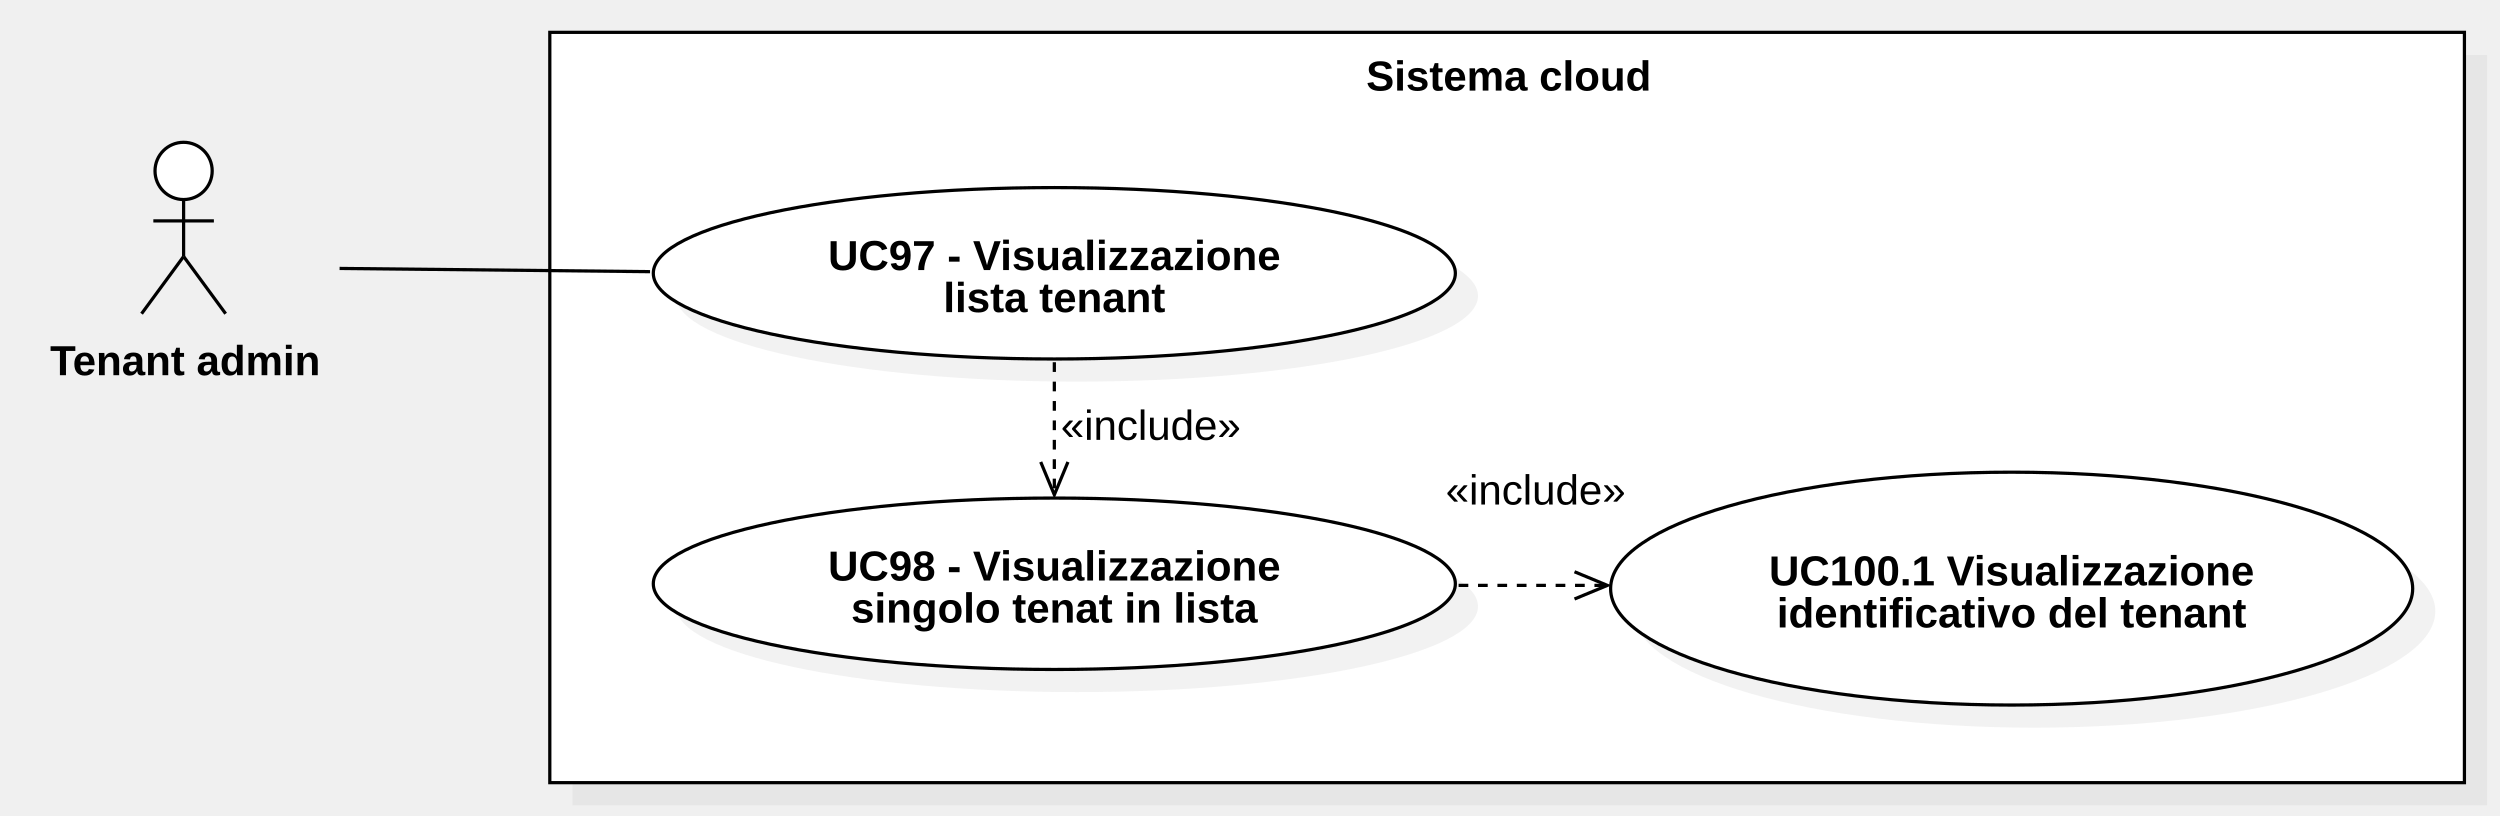
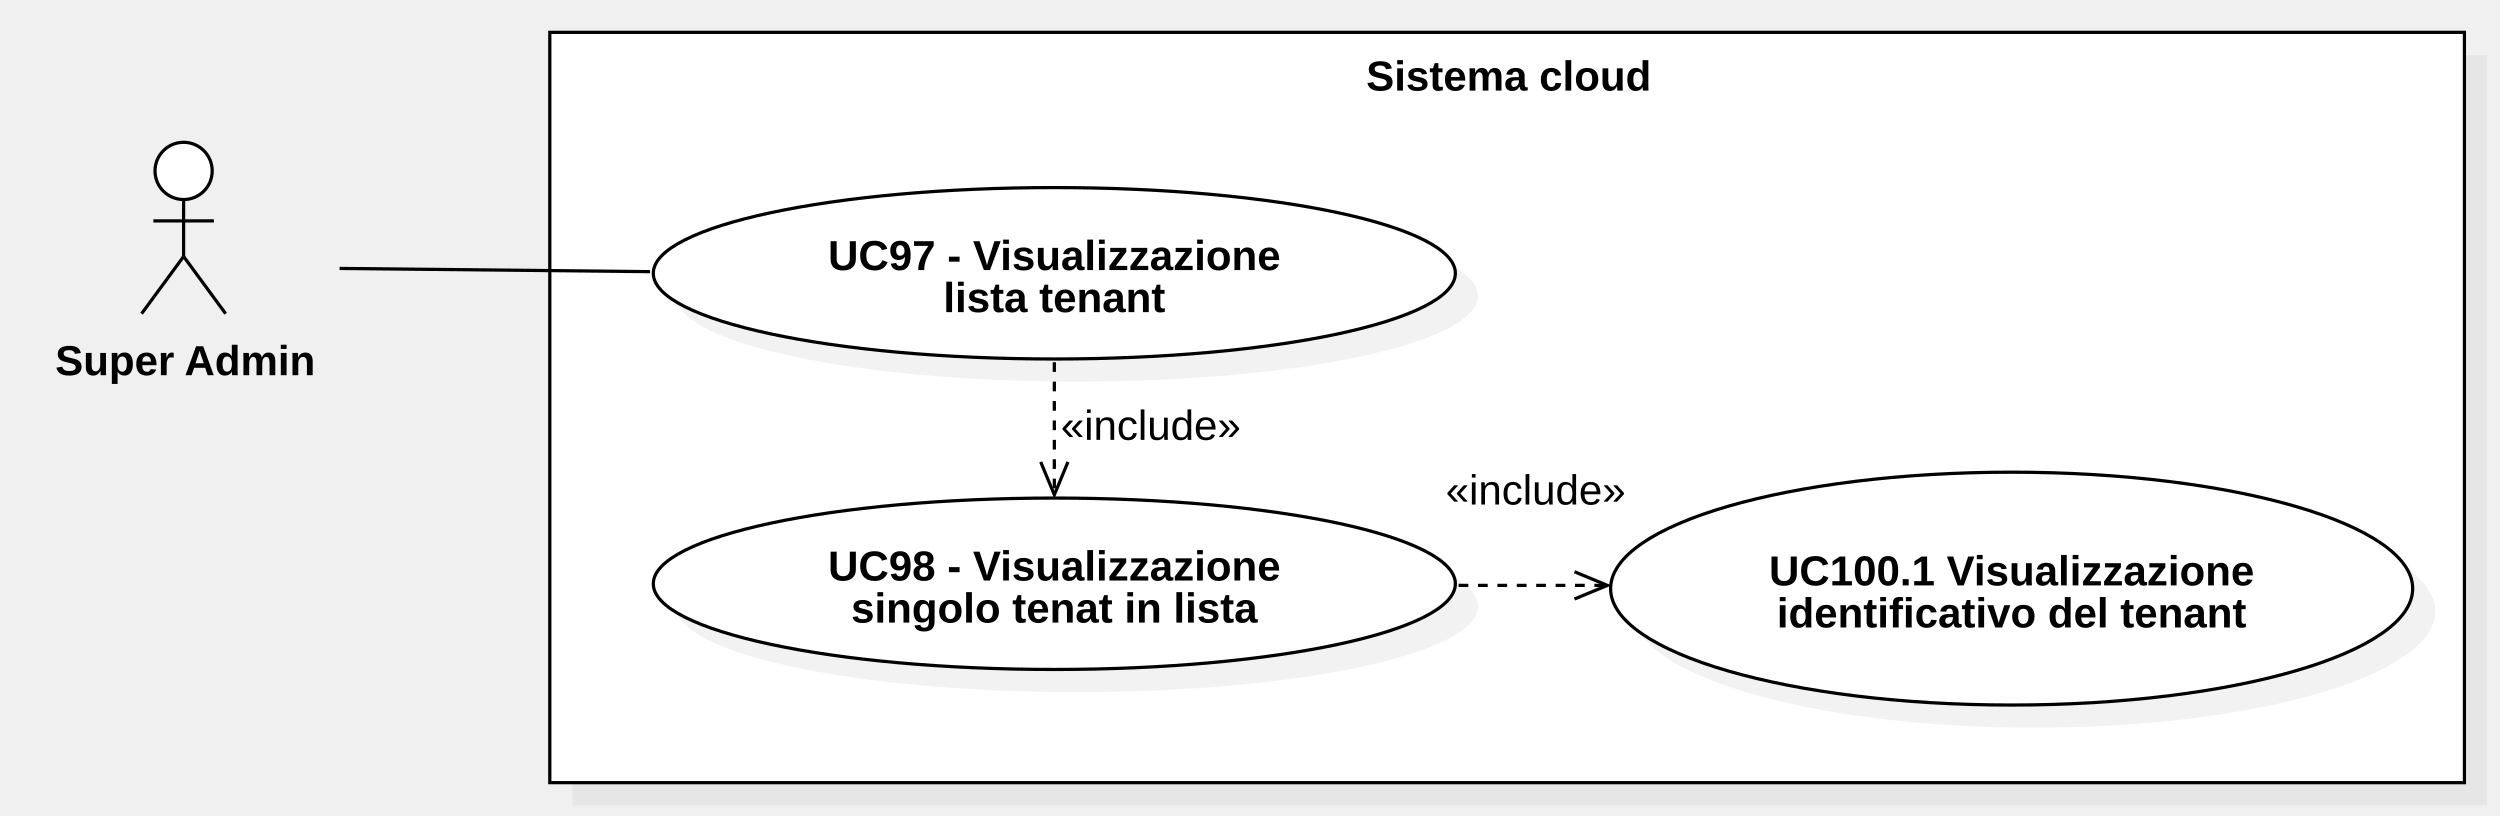
<svg xmlns="http://www.w3.org/2000/svg" version="1.1" width="773" height="252">
  <defs />
  <g>
    <g>
      <rect fill="#C0C0C0" stroke="none" x="190" y="28" width="592" height="232" transform="matrix(1 0 0 1 -13 -11)" fill-opacity="0.2" />
    </g>
    <g>
      <rect fill="#ffffff" stroke="none" x="183" y="21" width="592" height="232" transform="matrix(1 0 0 1 -13 -11)" />
    </g>
    <g>
      <path fill="none" stroke="#000000" paint-order="fill stroke markers" d=" M 170 10 L 762 10 L 762 242 L 170 242 L 170 10 Z Z" stroke-miterlimit="10" stroke-dasharray="" />
    </g>
    <g>
      <g>
        <path fill="none" stroke="none" />
        <text fill="#000000" stroke="none" font-family="Arial" font-size="13px" font-style="normal" font-weight="bold" text-decoration="undefined" x="479.5" y="34.5" text-anchor="middle" dominant-baseline="central" transform="matrix(1 0 0 1 -13 -11)">Sistema cloud</text>
      </g>
    </g>
    <g>
      <path fill="#C0C0C0" stroke="none" paint-order="stroke fill markers" d=" M 209 91.5 C 209 76.864 264.517 65 333 65 C 401.483 65 457 76.864 457 91.5 C 457 106.136 401.483 118 333 118 C 264.517 118 209 106.136 209 91.5 Z" fill-opacity="0.2" />
    </g>
    <g>
      <path fill="#ffffff" stroke="none" paint-order="stroke fill markers" d=" M 202 84.5 C 202 69.864 257.517 58 326 58 C 394.483 58 450 69.864 450 84.5 C 450 99.136 394.483 111 326 111 C 257.517 111 202 99.136 202 84.5 Z" />
    </g>
    <g>
      <path fill="none" stroke="#000000" paint-order="fill stroke markers" d=" M 202 84.5 C 202 69.864 257.517 58 326 58 C 394.483 58 450 69.864 450 84.5 C 450 99.136 394.483 111 326 111 C 257.517 111 202 99.136 202 84.5 Z" stroke-miterlimit="10" stroke-dasharray="" />
    </g>
    <g>
      <g>
        <path fill="none" stroke="none" />
        <text fill="#000000" stroke="none" font-family="Arial" font-size="13px" font-style="normal" font-weight="bold" text-decoration="undefined" x="339" y="90" text-anchor="middle" dominant-baseline="central" transform="matrix(1 0 0 1 -13 -11)">UC97 - Visualizzazione</text>
        <text fill="#000000" stroke="none" font-family="Arial" font-size="13px" font-style="normal" font-weight="bold" text-decoration="undefined" x="339" y="103" text-anchor="middle" dominant-baseline="central" transform="matrix(1 0 0 1 -13 -11)">lista tenant</text>
      </g>
    </g>
    <g>
      <path fill="#C0C0C0" stroke="none" paint-order="stroke fill markers" d=" M 209 187.5 C 209 172.864 264.517 161 333 161 C 401.483 161 457 172.864 457 187.5 C 457 202.136 401.483 214 333 214 C 264.517 214 209 202.136 209 187.5 Z" fill-opacity="0.2" />
    </g>
    <g>
      <path fill="#ffffff" stroke="none" paint-order="stroke fill markers" d=" M 202 180.5 C 202 165.864 257.517 154 326 154 C 394.483 154 450 165.864 450 180.5 C 450 195.136 394.483 207 326 207 C 257.517 207 202 195.136 202 180.5 Z" />
    </g>
    <g>
      <path fill="none" stroke="#000000" paint-order="fill stroke markers" d=" M 202 180.5 C 202 165.864 257.517 154 326 154 C 394.483 154 450 165.864 450 180.5 C 450 195.136 394.483 207 326 207 C 257.517 207 202 195.136 202 180.5 Z" stroke-miterlimit="10" stroke-dasharray="" />
    </g>
    <g>
      <g>
        <path fill="none" stroke="none" />
        <text fill="#000000" stroke="none" font-family="Arial" font-size="13px" font-style="normal" font-weight="bold" text-decoration="undefined" x="339" y="186" text-anchor="middle" dominant-baseline="central" transform="matrix(1 0 0 1 -13 -11)">UC98 - Visualizzazione</text>
        <text fill="#000000" stroke="none" font-family="Arial" font-size="13px" font-style="normal" font-weight="bold" text-decoration="undefined" x="339" y="199" text-anchor="middle" dominant-baseline="central" transform="matrix(1 0 0 1 -13 -11)">singolo tenat in lista</text>
      </g>
    </g>
    <g>
      <path fill="none" stroke="#000000" paint-order="fill stroke markers" d=" M 326 112 L 326 153" stroke-miterlimit="10" stroke-dasharray="3" />
    </g>
    <g>
      <path fill="none" stroke="#000000" paint-order="fill stroke markers" d=" M 321.79 142.837 L 326 153 L 330.21 142.837" stroke-miterlimit="10" stroke-dasharray="" />
    </g>
    <g>
      <rect fill="#ffffff" stroke="none" x="341" y="136" width="55.656" height="13" transform="matrix(1 0 0 1 -13 -11)" />
    </g>
    <g>
      <g>
        <path fill="none" stroke="none" />
        <text fill="#000000" stroke="none" font-family="Arial" font-size="13px" font-style="normal" font-weight="normal" text-decoration="undefined" x="368.828" y="142.5" text-anchor="middle" dominant-baseline="central" transform="matrix(1 0 0 1 -13 -11)">«include»</text>
      </g>
    </g>
    <g>
      <path fill="#ffffff" stroke="none" paint-order="stroke fill markers" d=" M 47.931 52.85 C 47.931 47.962 51.889 44 56.771 44 C 61.653 44 65.611 47.962 65.611 52.85 C 65.611 57.738 61.653 61.7 56.771 61.7 C 51.889 61.7 47.931 57.738 47.931 52.85 Z" />
    </g>
    <g>
      <path fill="none" stroke="#000000" paint-order="fill stroke markers" d=" M 47.931 52.85 C 47.931 47.962 51.889 44 56.771 44 C 61.653 44 65.611 47.962 65.611 52.85 C 65.611 57.738 61.653 61.7 56.771 61.7 C 51.889 61.7 47.931 57.738 47.931 52.85 Z" stroke-miterlimit="10" stroke-dasharray="" />
    </g>
    <g>
      <path fill="none" stroke="#000000" paint-order="fill stroke markers" d=" M 56.771 61.7 L 56.771 79.3" stroke-miterlimit="10" stroke-dasharray="" />
    </g>
    <g>
      <path fill="none" stroke="#000000" paint-order="fill stroke markers" d=" M 47.411 68.3 L 66.131 68.3" stroke-miterlimit="10" stroke-dasharray="" />
    </g>
    <g>
      <path fill="none" stroke="#000000" paint-order="fill stroke markers" d=" M 56.771 79.3 L 43.771 97" stroke-miterlimit="10" stroke-dasharray="" />
    </g>
    <g>
      <path fill="none" stroke="#000000" paint-order="fill stroke markers" d=" M 56.771 79.3 L 69.771 97" stroke-miterlimit="10" stroke-dasharray="" />
    </g>
    <g>
      <g>
        <path fill="none" stroke="none" />
-         <text fill="#000000" stroke="none" font-family="Arial" font-size="13px" font-style="normal" font-weight="bold" text-decoration="undefined" x="70.271" y="122.5" text-anchor="middle" dominant-baseline="central" transform="matrix(1 0 0 1 -13 -11)">Tenant admin</text>
+         <text fill="#000000" stroke="none" font-family="Arial" font-size="13px" font-style="normal" font-weight="bold" text-decoration="undefined" x="70.271" y="122.5" text-anchor="middle" dominant-baseline="central" transform="matrix(1 0 0 1 -13 -11)">Super Admin</text>
      </g>
    </g>
    <g>
      <path fill="none" stroke="#000000" paint-order="fill stroke markers" d=" M 105 83 L 201 84" stroke-miterlimit="10" stroke-dasharray="" />
    </g>
    <g>
      <path fill="none" stroke="#000000" paint-order="fill stroke markers" d=" M 451 181 L 497 181" stroke-miterlimit="10" stroke-dasharray="3" />
    </g>
    <g>
      <path fill="none" stroke="#000000" paint-order="fill stroke markers" d=" M 486.837 185.21 L 497 181 L 486.837 176.79" stroke-miterlimit="10" stroke-dasharray="" />
    </g>
    <g>
      <rect fill="#ffffff" stroke="none" x="460" y="156" width="55.656" height="13" transform="matrix(1 0 0 1 -13 -11)" />
    </g>
    <g>
      <g>
        <path fill="none" stroke="none" />
        <text fill="#000000" stroke="none" font-family="Arial" font-size="13px" font-style="normal" font-weight="normal" text-decoration="undefined" x="487.828" y="162.5" text-anchor="middle" dominant-baseline="central" transform="matrix(1 0 0 1 -13 -11)">«include»</text>
      </g>
    </g>
    <g>
      <path fill="#C0C0C0" stroke="none" paint-order="stroke fill markers" d=" M 505 189 C 505 169.118 560.517 153 629 153 C 697.483 153 753 169.118 753 189 C 753 208.882 697.483 225 629 225 C 560.517 225 505 208.882 505 189 Z" fill-opacity="0.2" />
    </g>
    <g>
      <path fill="#ffffff" stroke="none" paint-order="stroke fill markers" d=" M 498 182 C 498 162.118 553.517 146 622 146 C 690.483 146 746 162.118 746 182 C 746 201.882 690.483 218 622 218 C 553.517 218 498 201.882 498 182 Z" />
    </g>
    <g>
      <path fill="none" stroke="#000000" paint-order="fill stroke markers" d=" M 498 182 C 498 162.118 553.517 146 622 146 C 690.483 146 746 162.118 746 182 C 746 201.882 690.483 218 622 218 C 553.517 218 498 201.882 498 182 Z" stroke-miterlimit="10" stroke-dasharray="" />
    </g>
    <g>
      <g>
        <path fill="none" stroke="none" />
        <text fill="#000000" stroke="none" font-family="Arial" font-size="13px" font-style="normal" font-weight="bold" text-decoration="undefined" x="635" y="187.5" text-anchor="middle" dominant-baseline="central" transform="matrix(1 0 0 1 -13 -11)">UC100.1 Visualizzazione</text>
        <text fill="#000000" stroke="none" font-family="Arial" font-size="13px" font-style="normal" font-weight="bold" text-decoration="undefined" x="635" y="200.5" text-anchor="middle" dominant-baseline="central" transform="matrix(1 0 0 1 -13 -11)">identificativo del tenant</text>
      </g>
    </g>
  </g>
</svg>
